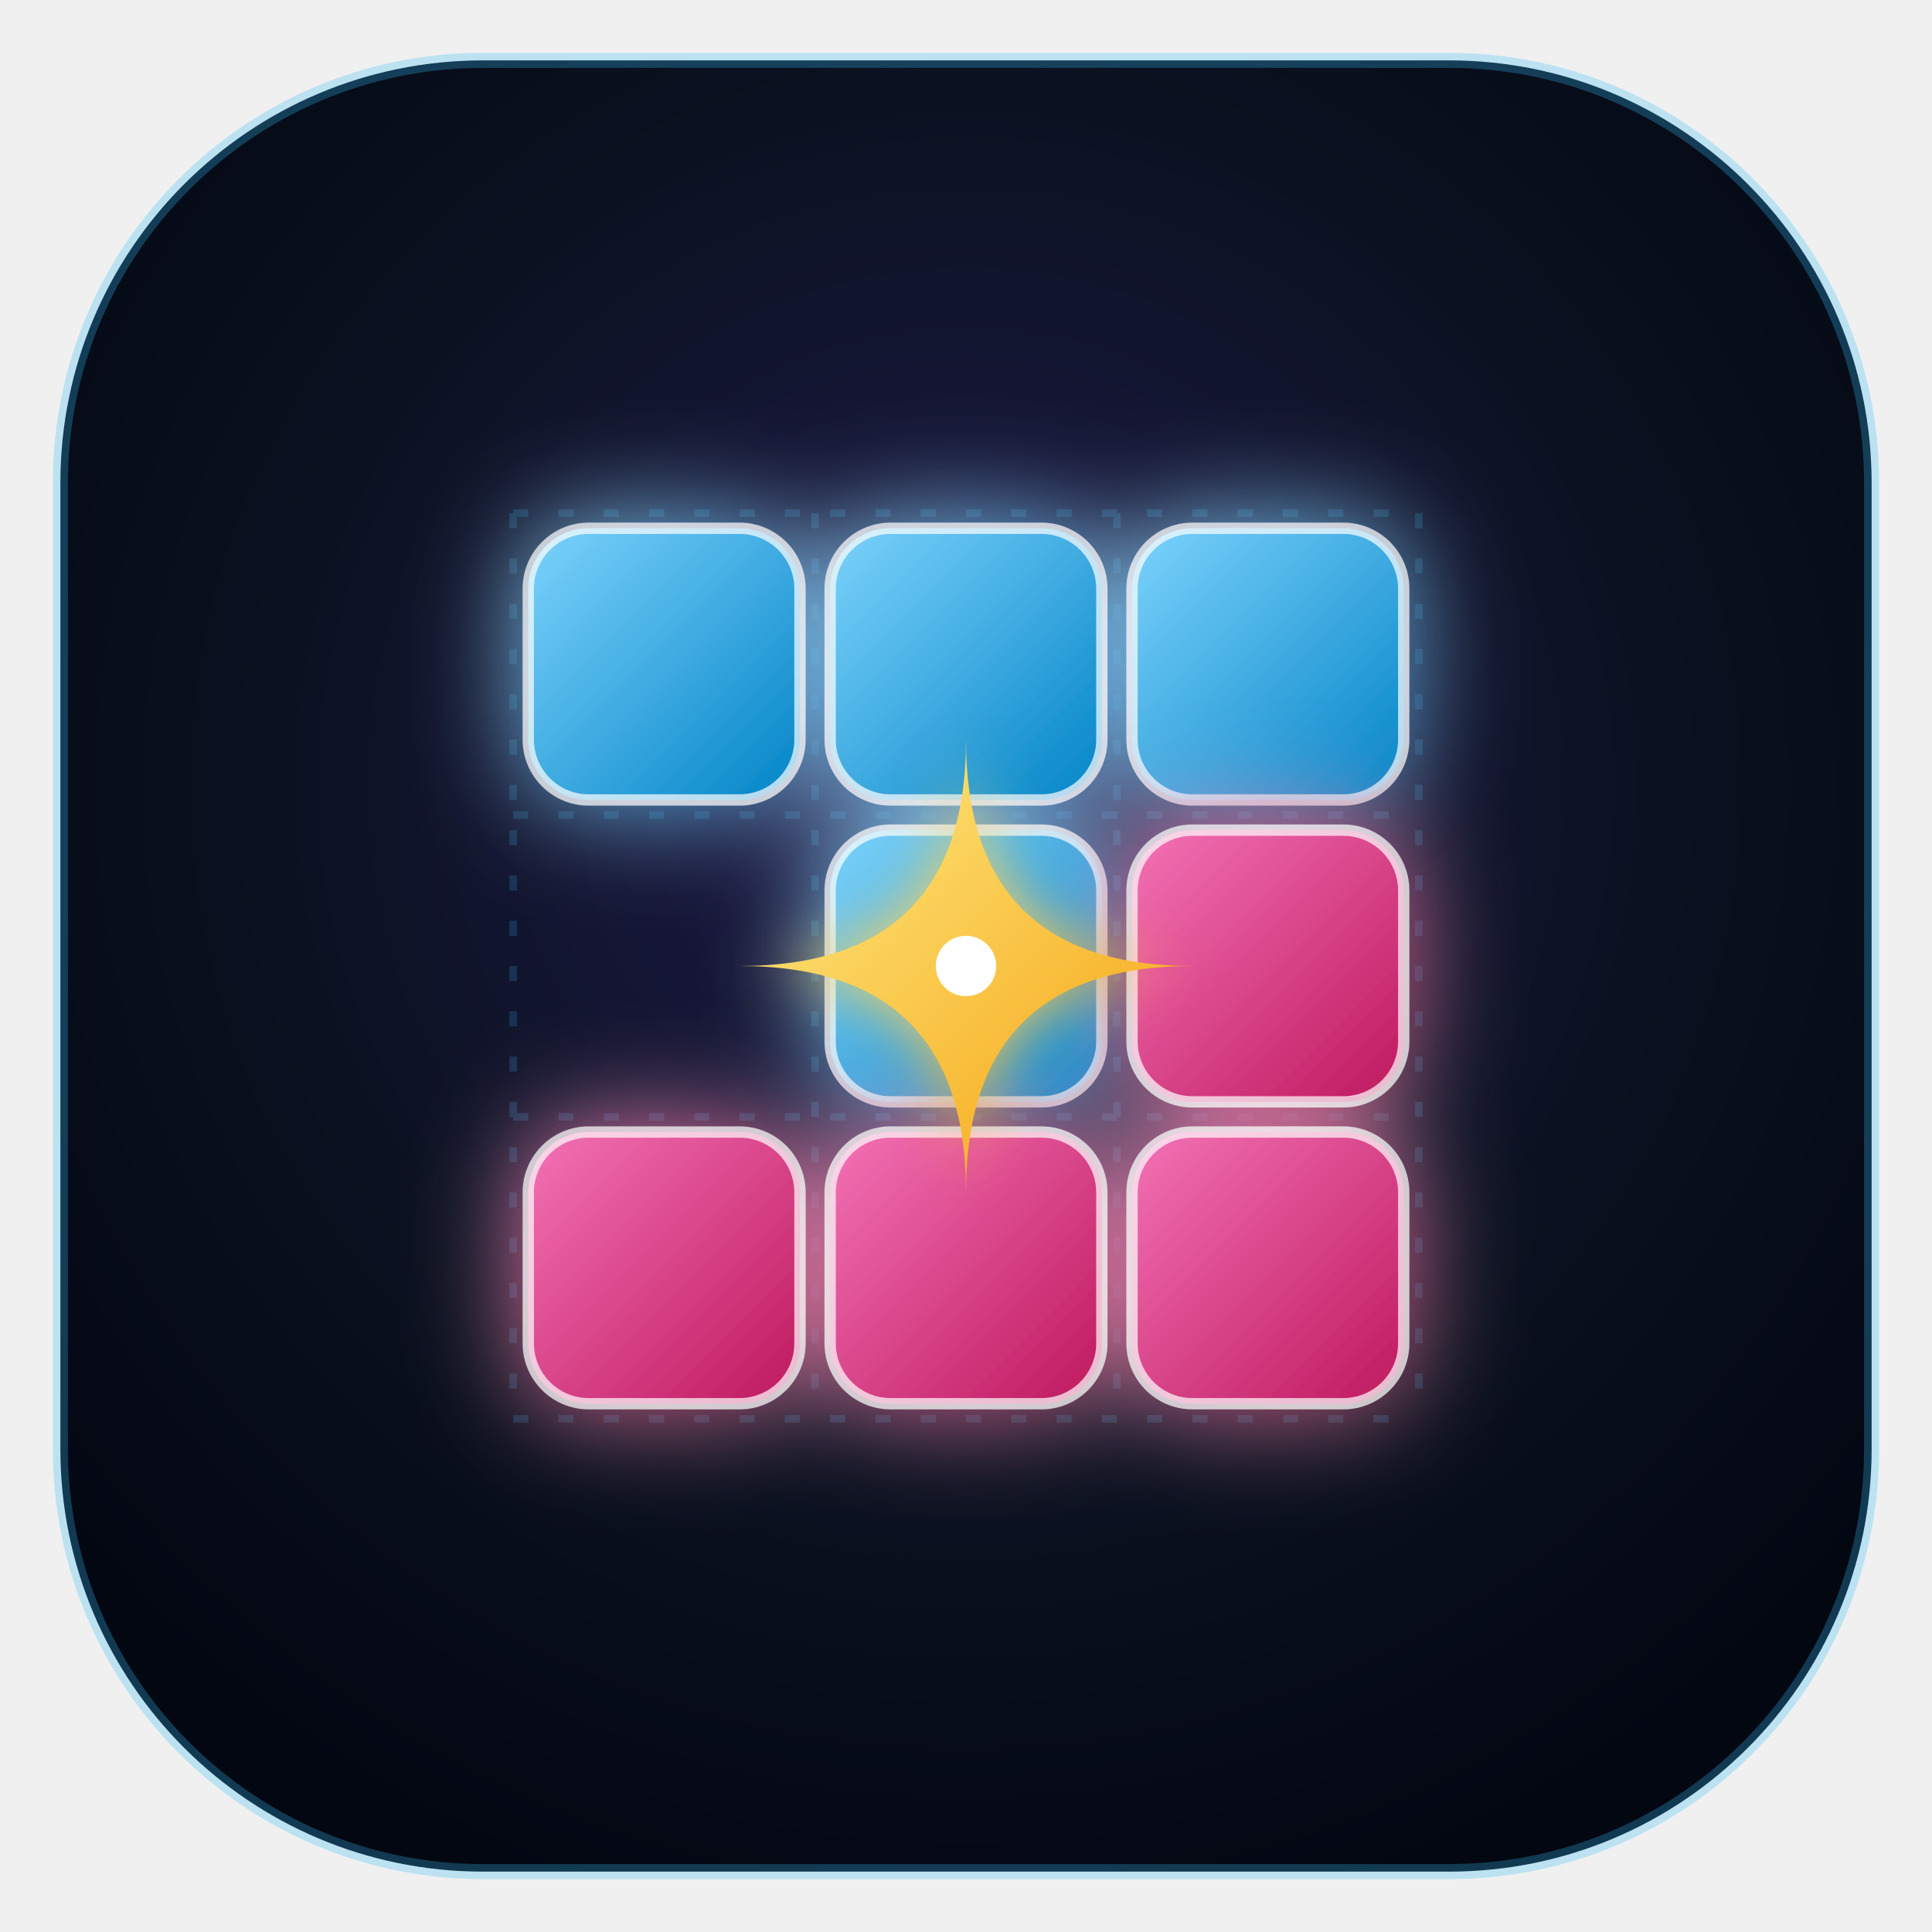
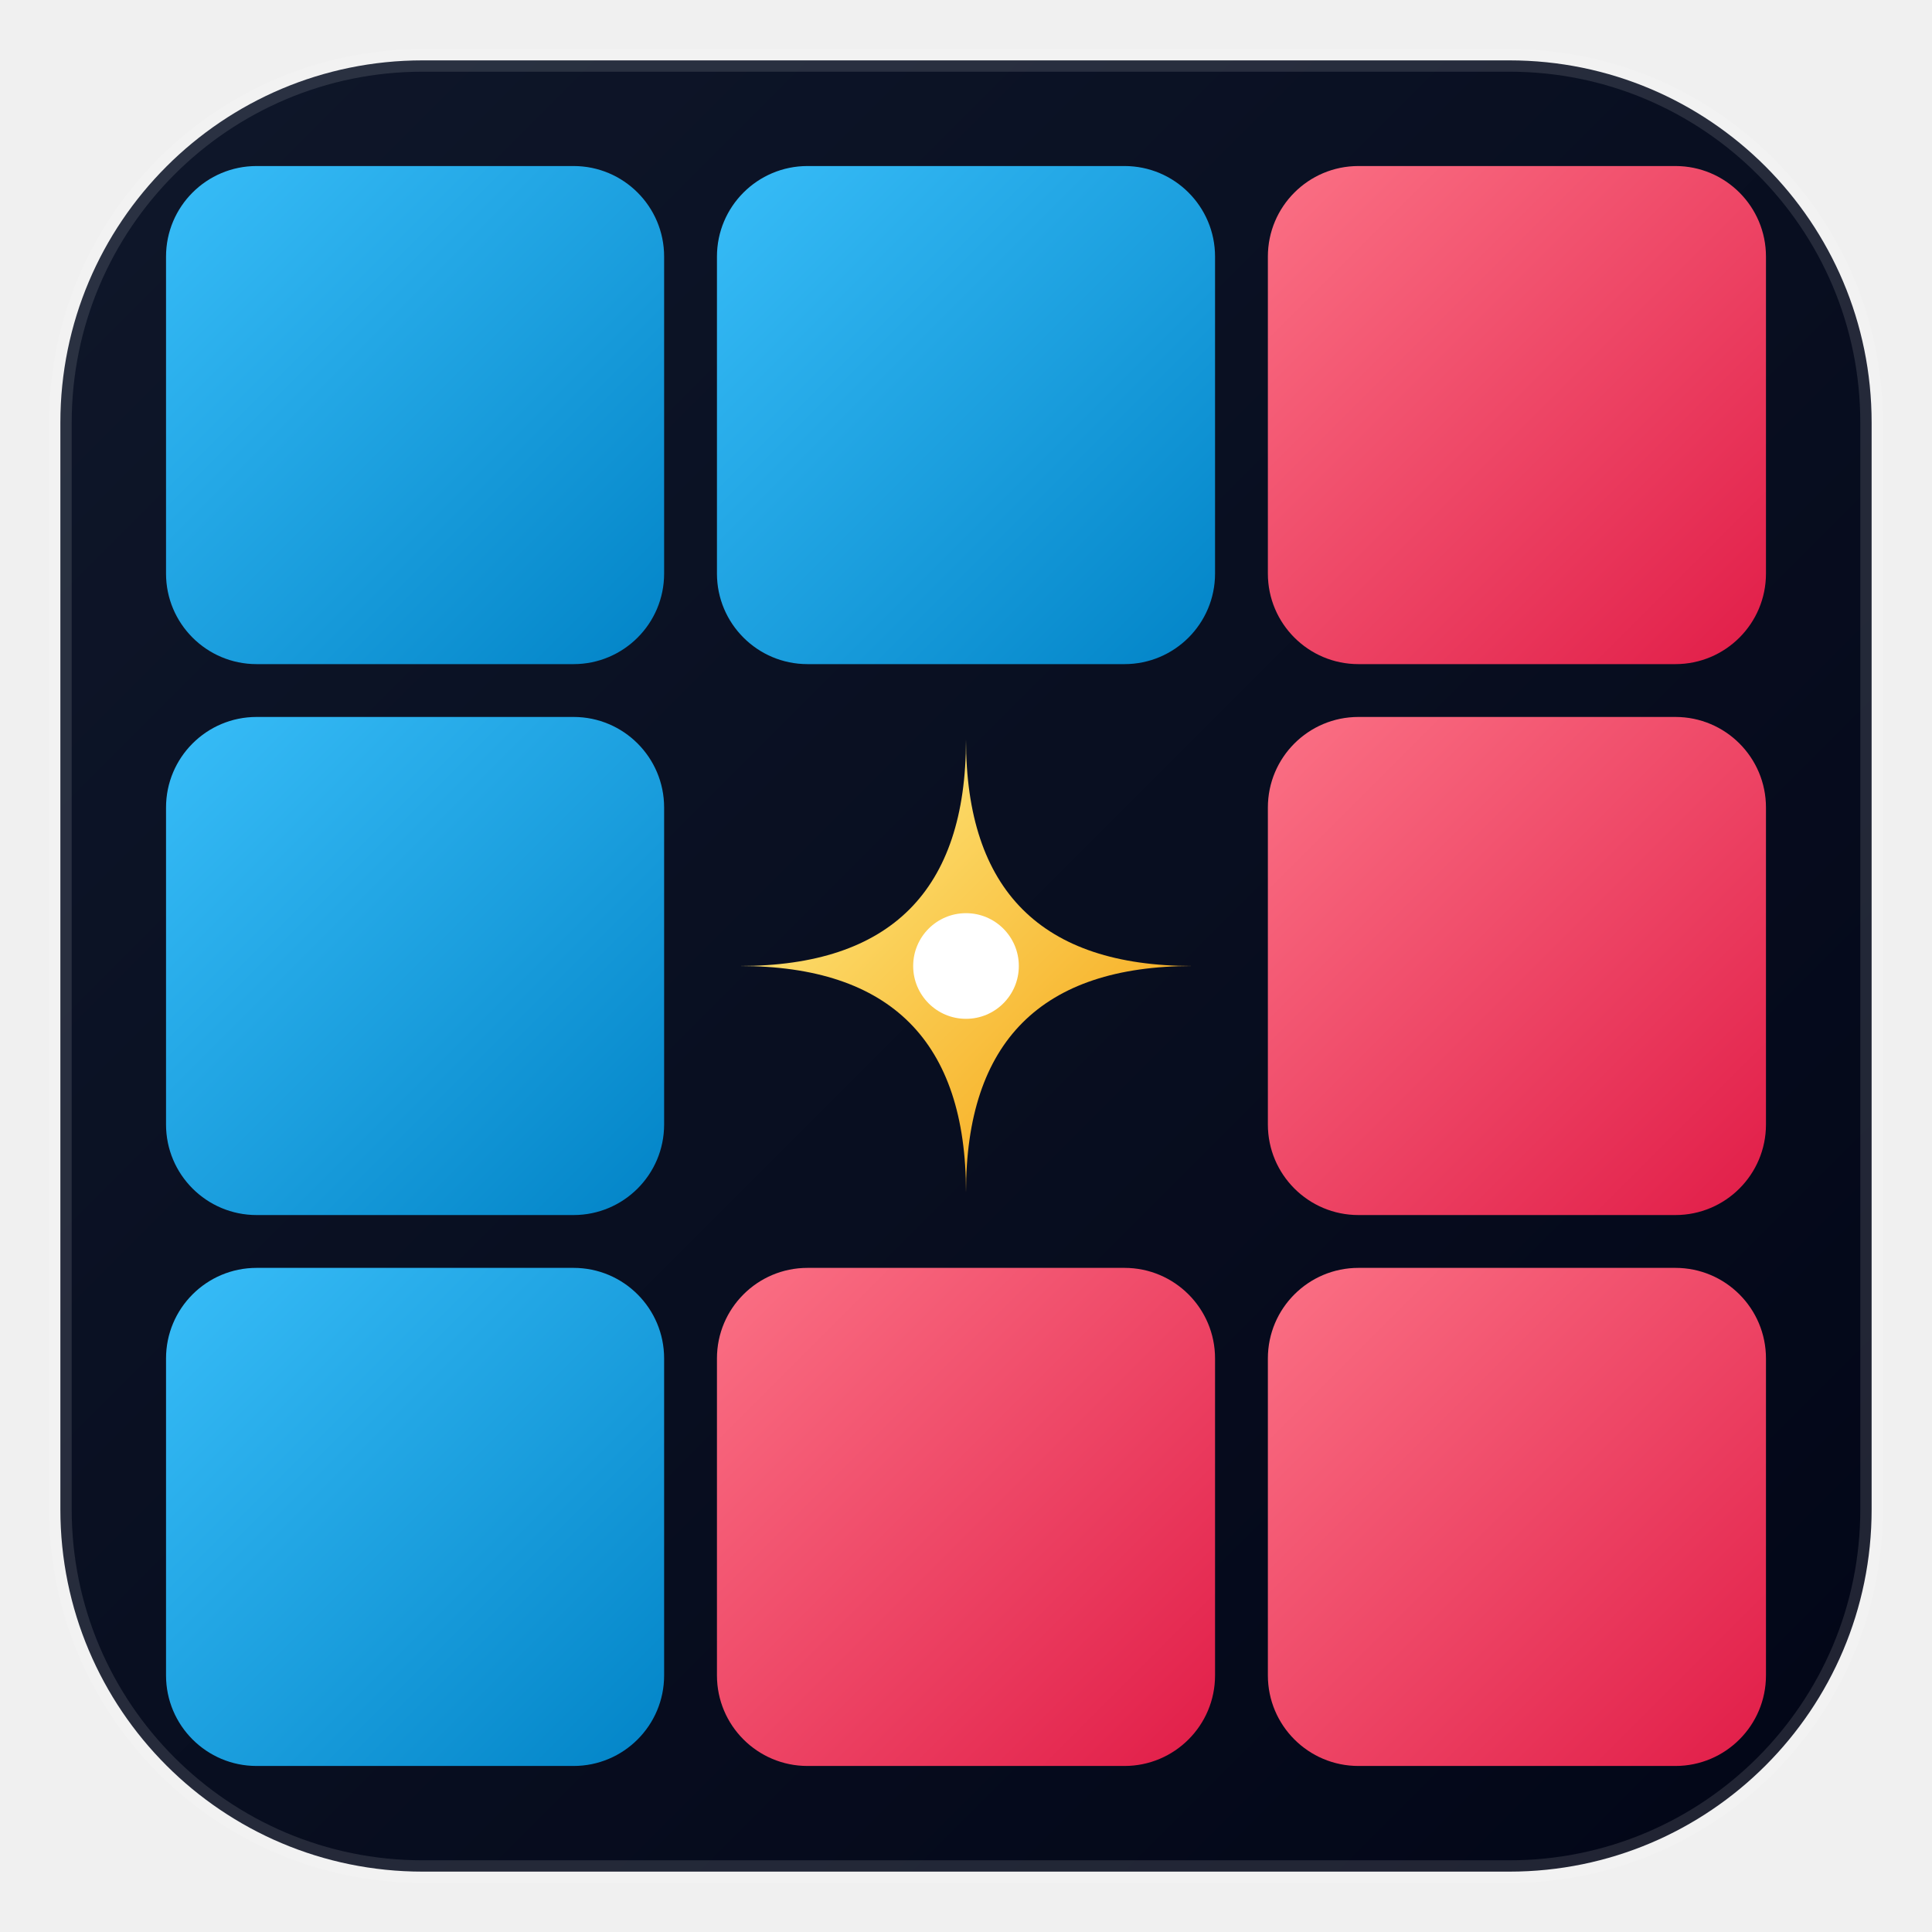
<svg xmlns="http://www.w3.org/2000/svg" viewBox="0 0 512 512" width="100%" height="100%">
  <defs>
-     <radialGradient id="bgGlow" cx="50%" cy="40%" r="65%">
-       <stop offset="0%" stop-color="#1e1b4b" />
-       <stop offset="60%" stop-color="#0b1120" />
-       <stop offset="100%" stop-color="#030712" />
-     </radialGradient>
-     <linearGradient id="cyanGrad" x1="0%" y1="0%" x2="100%" y2="100%">
-       <stop offset="0%" stop-color="#7dd3fc" />
+     <linearGradient id="bg" x1="0%" y1="0%" x2="100%" y2="100%">
+       <stop offset="0%" stop-color="#0f172a" />
+       <stop offset="100%" stop-color="#020617" />
+     </linearGradient>
+     <linearGradient id="cyan" x1="0%" y1="0%" x2="100%" y2="100%">
+       <stop offset="0%" stop-color="#38bdf8" />
      <stop offset="100%" stop-color="#0284c7" />
    </linearGradient>
-     <linearGradient id="pinkGrad" x1="0%" y1="0%" x2="100%" y2="100%">
-       <stop offset="0%" stop-color="#f472b6" />
-       <stop offset="100%" stop-color="#be185d" />
+     <linearGradient id="coral" x1="0%" y1="0%" x2="100%" y2="100%">
+       <stop offset="0%" stop-color="#fb7185" />
+       <stop offset="100%" stop-color="#e11d48" />
    </linearGradient>
-     <linearGradient id="sparkGrad" x1="0%" y1="0%" x2="100%" y2="100%">
+     <linearGradient id="spark" x1="0%" y1="0%" x2="100%" y2="100%">
      <stop offset="0%" stop-color="#fef08a" />
      <stop offset="100%" stop-color="#f59e0b" />
    </linearGradient>
-     <filter id="glowCyan" x="-30%" y="-30%" width="160%" height="160%">
-       <feGaussianBlur stdDeviation="14" result="blur" />
-       <feComposite in="SourceGraphic" in2="blur" operator="over" />
-     </filter>
-     <filter id="glowPink" x="-30%" y="-30%" width="160%" height="160%">
-       <feGaussianBlur stdDeviation="14" result="blur" />
-       <feComposite in="SourceGraphic" in2="blur" operator="over" />
-     </filter>
-     <filter id="glowSpark" x="-50%" y="-50%" width="200%" height="200%">
-       <feGaussianBlur stdDeviation="8" result="blur" />
-       <feComposite in="SourceGraphic" in2="blur" operator="over" />
-     </filter>
  </defs>
-   <rect x="16" y="16" width="480" height="480" rx="112" fill="url(#bgGlow)" />
-   <rect x="16" y="16" width="480" height="480" rx="112" fill="none" stroke="rgba(56, 189, 248, 0.28)" stroke-width="4" />
-   <g opacity="0.18" stroke="#38bdf8" stroke-width="2" stroke-dasharray="4 8">
-     <line x1="136" y1="136" x2="136" y2="376" />
-     <line x1="216" y1="136" x2="216" y2="376" />
-     <line x1="296" y1="136" x2="296" y2="376" />
-     <line x1="376" y1="136" x2="376" y2="376" />
-     <line x1="136" y1="136" x2="376" y2="136" />
-     <line x1="136" y1="216" x2="376" y2="216" />
-     <line x1="136" y1="296" x2="376" y2="296" />
-     <line x1="136" y1="376" x2="376" y2="376" />
+   <rect x="16" y="16" width="480" height="480" rx="96" fill="url(#bg)" stroke="rgba(255, 255, 255, 0.12)" stroke-width="6" />
+   <g fill="url(#cyan)">
+     <rect x="44" y="44" width="132" height="132" rx="24" />
+     <rect x="190" y="44" width="132" height="132" rx="24" />
+     <rect x="44" y="190" width="132" height="132" rx="24" />
+     <rect x="44" y="336" width="132" height="132" rx="24" />
  </g>
-   <g filter="url(#glowCyan)">
-     <rect x="140" y="140" width="72" height="72" rx="16" fill="url(#cyanGrad)" stroke="rgba(255,255,255,0.7)" stroke-width="3" />
-     <rect x="220" y="140" width="72" height="72" rx="16" fill="url(#cyanGrad)" stroke="rgba(255,255,255,0.7)" stroke-width="3" />
-     <rect x="300" y="140" width="72" height="72" rx="16" fill="url(#cyanGrad)" stroke="rgba(255,255,255,0.7)" stroke-width="3" />
-     <rect x="220" y="220" width="72" height="72" rx="16" fill="url(#cyanGrad)" stroke="rgba(255,255,255,0.7)" stroke-width="3" />
+   <g fill="url(#coral)">
+     <rect x="336" y="44" width="132" height="132" rx="24" />
+     <rect x="336" y="190" width="132" height="132" rx="24" />
+     <rect x="336" y="336" width="132" height="132" rx="24" />
+     <rect x="190" y="336" width="132" height="132" rx="24" />
  </g>
-   <g filter="url(#glowPink)">
-     <rect x="220" y="300" width="72" height="72" rx="16" fill="url(#pinkGrad)" stroke="rgba(255,255,255,0.7)" stroke-width="3" />
-     <rect x="300" y="300" width="72" height="72" rx="16" fill="url(#pinkGrad)" stroke="rgba(255,255,255,0.7)" stroke-width="3" />
-     <rect x="300" y="220" width="72" height="72" rx="16" fill="url(#pinkGrad)" stroke="rgba(255,255,255,0.7)" stroke-width="3" />
-     <rect x="140" y="300" width="72" height="72" rx="16" fill="url(#pinkGrad)" stroke="rgba(255,255,255,0.7)" stroke-width="3" />
-   </g>
-   <g filter="url(#glowSpark)">
-     <path d="M 256,196 Q 256,256 196,256 Q 256,256 256,316 Q 256,256 316,256 Q 256,256 256,196 Z" fill="url(#sparkGrad)" />
-     <circle cx="256" cy="256" r="8" fill="#ffffff" />
-   </g>
+   <path d="M 256,196 Q 256,256 196,256 Q 256,256 256,316 Q 256,256 316,256 Q 256,256 256,196 Z" fill="url(#spark)" />
+   <circle cx="256" cy="256" r="14" fill="#ffffff" />
</svg>
